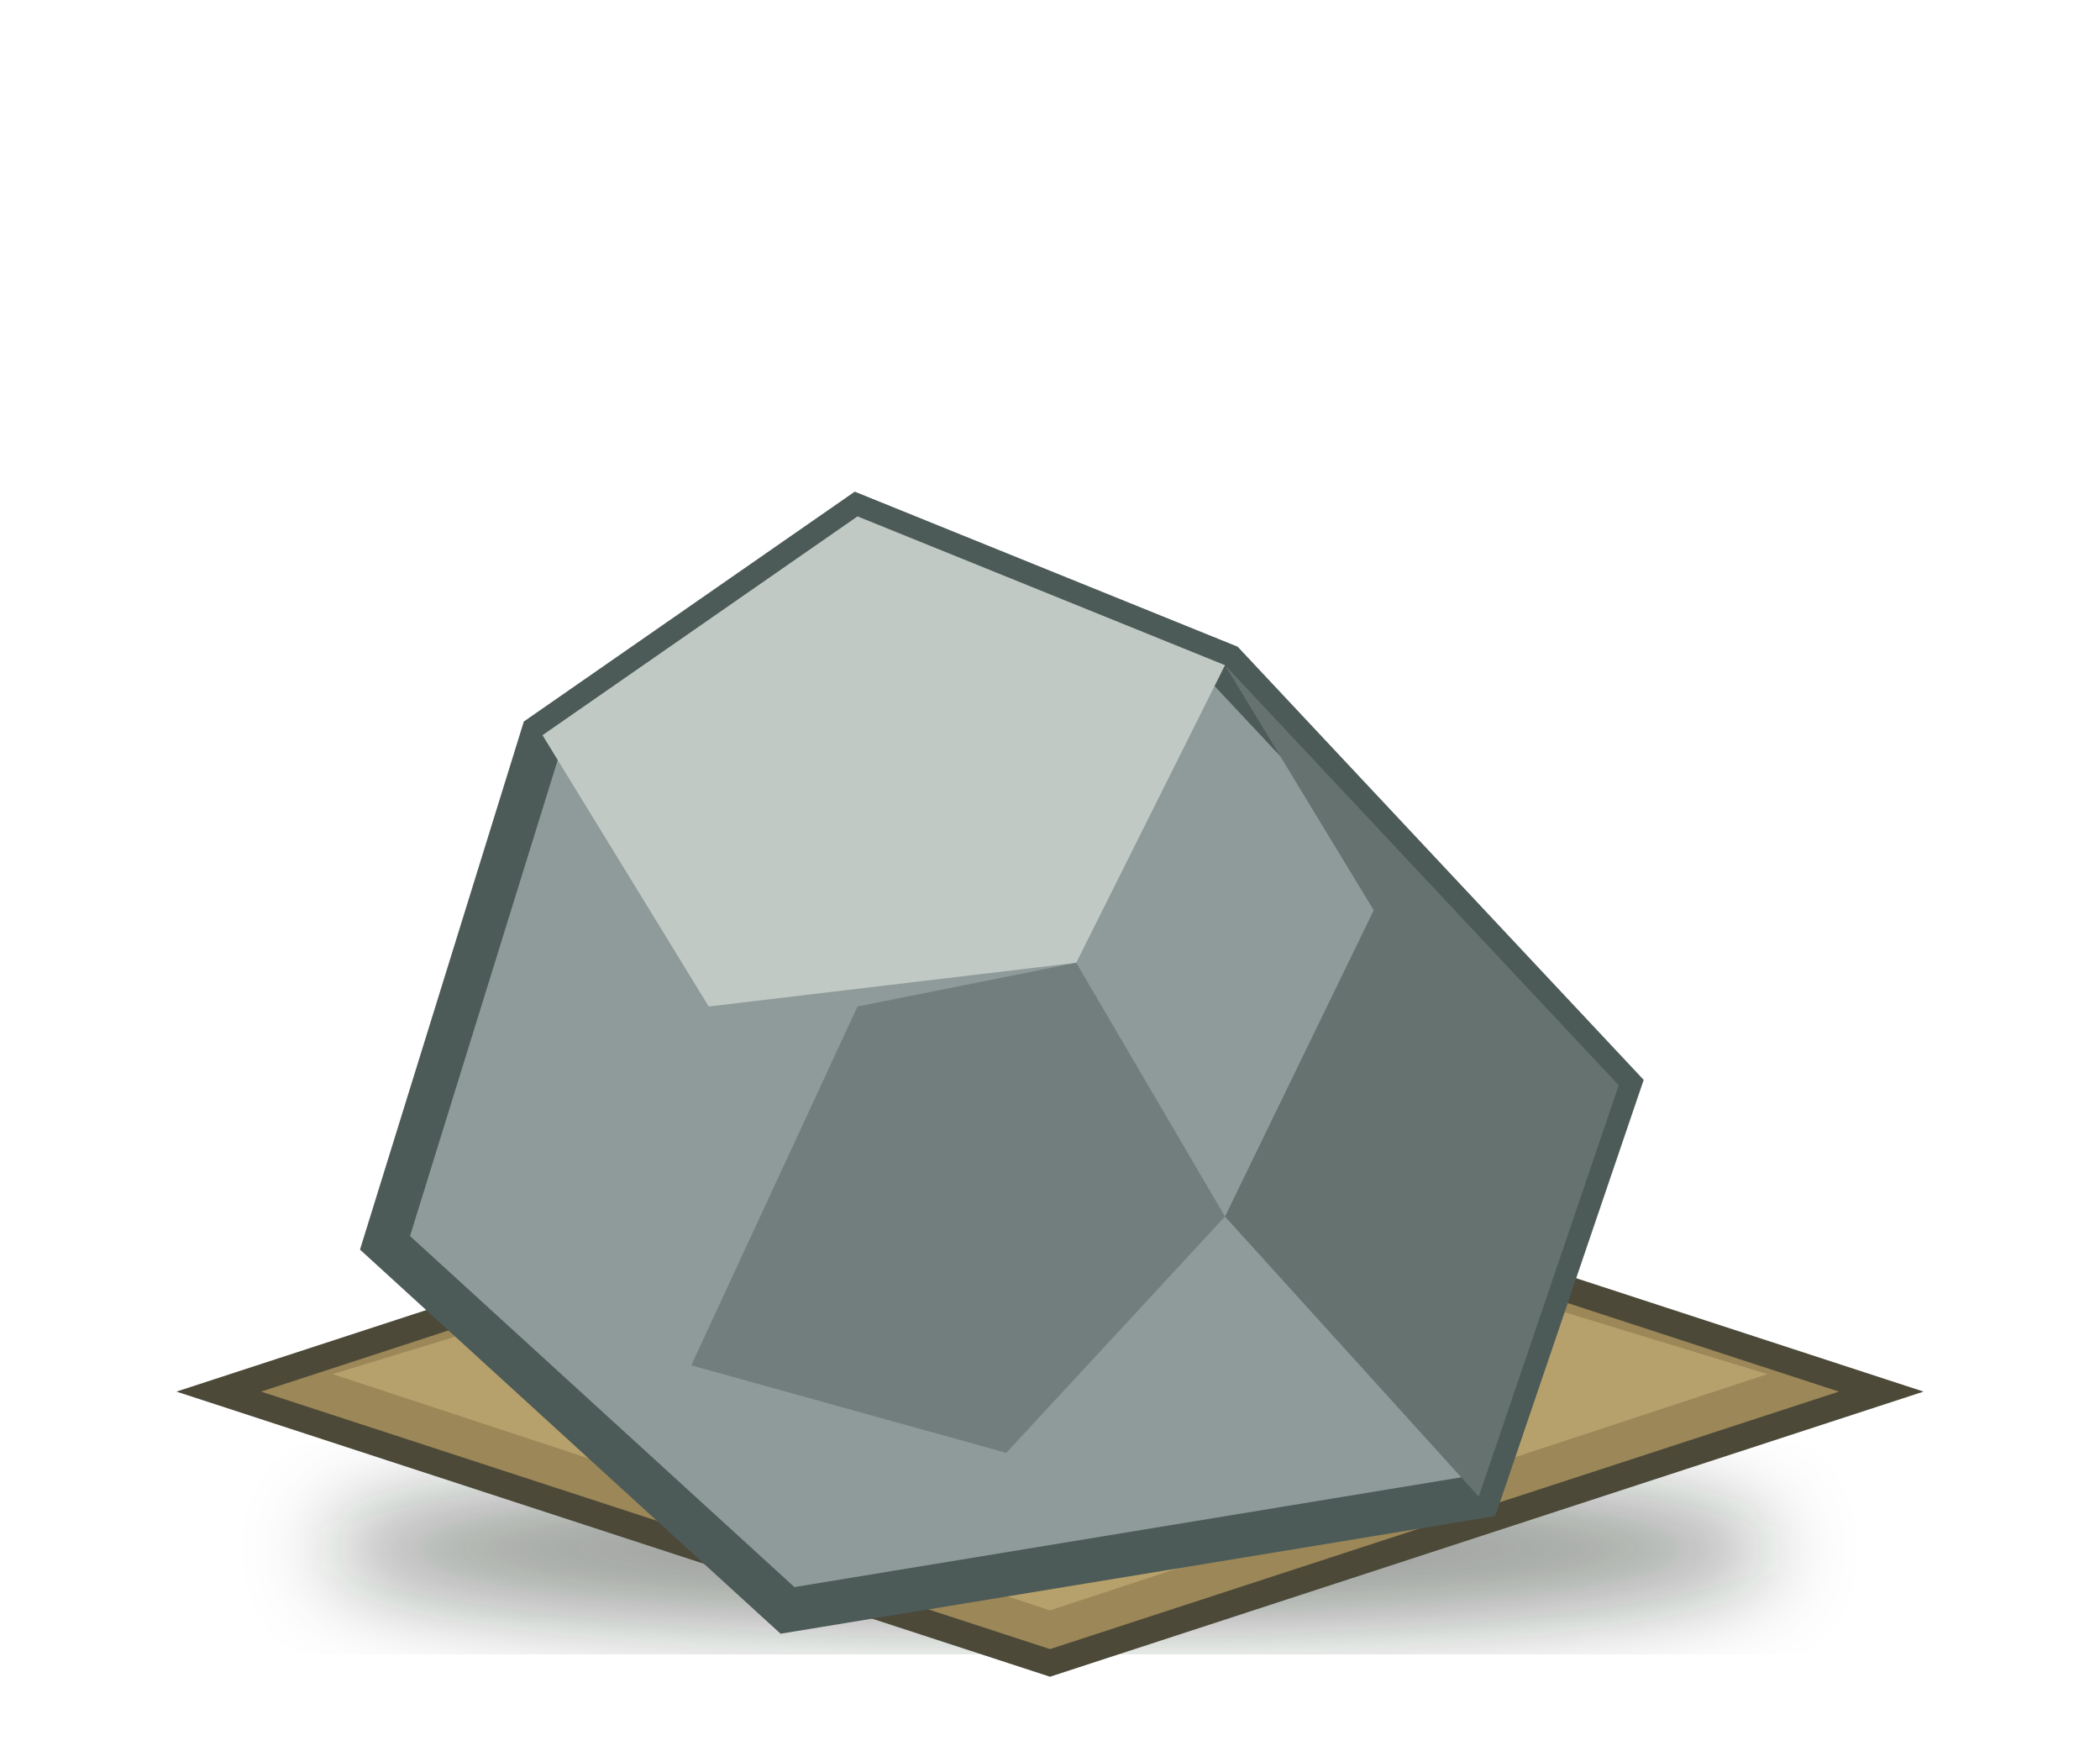
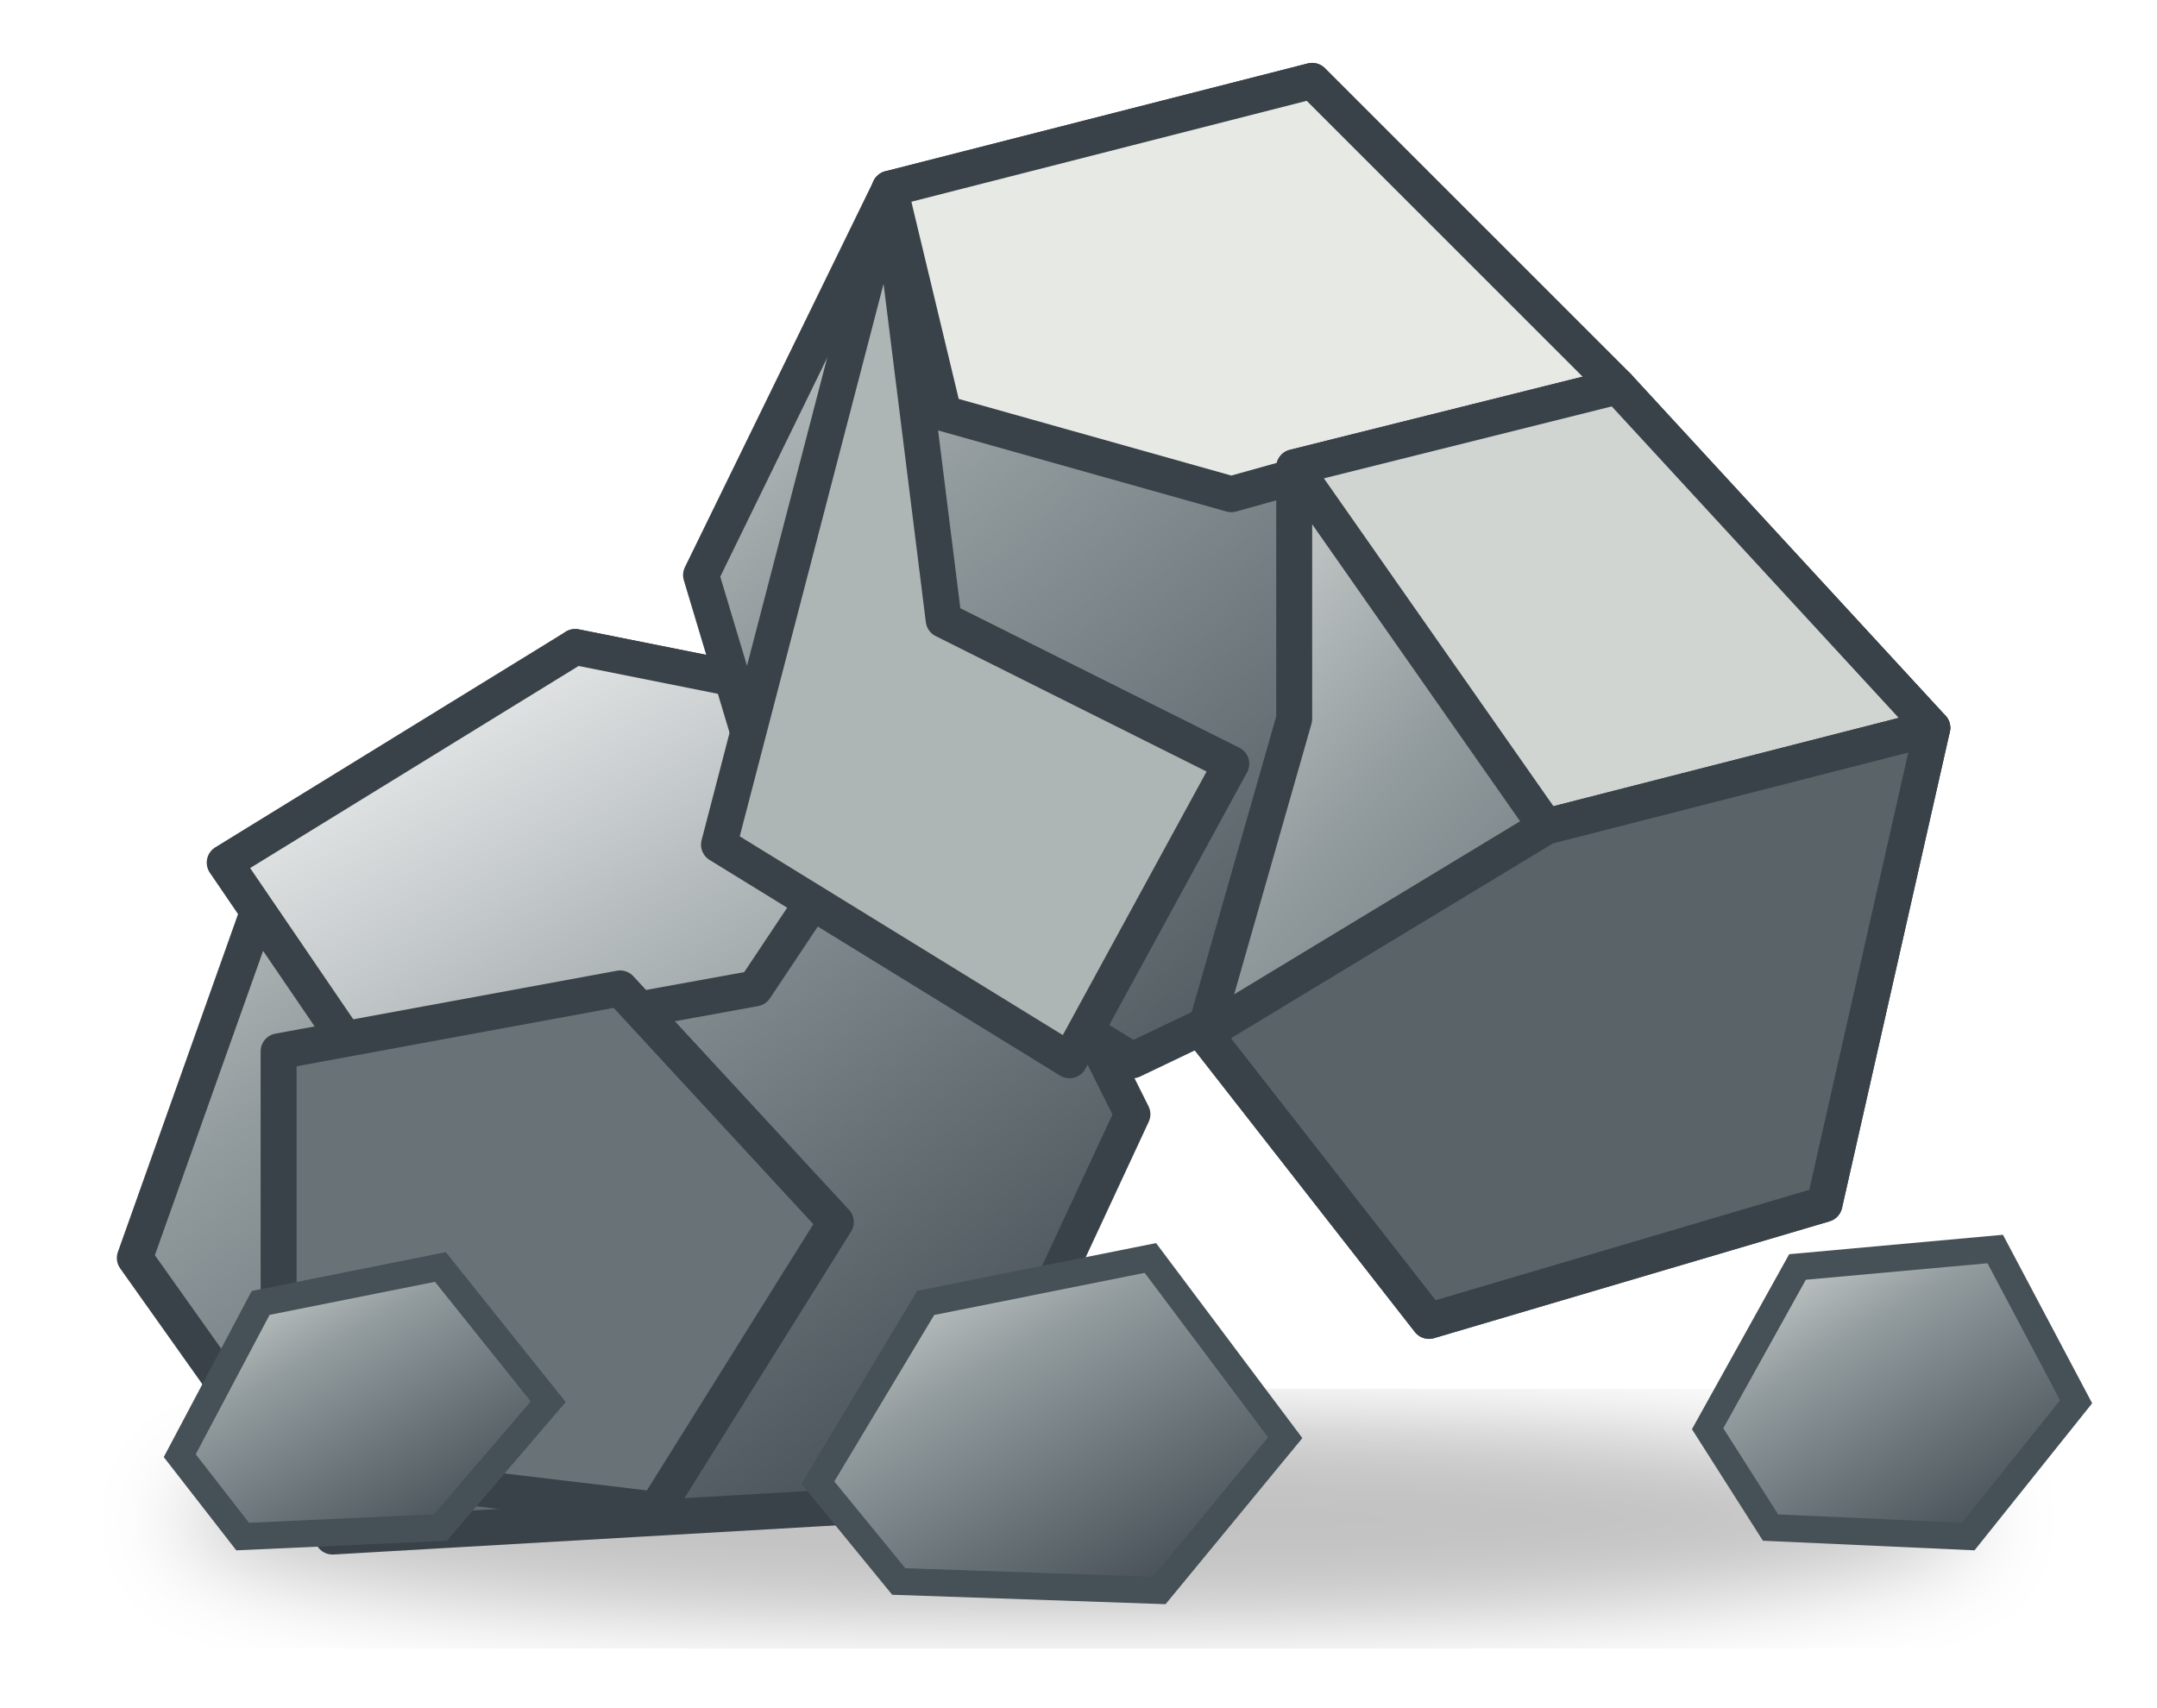
- <svg xmlns="http://www.w3.org/2000/svg" viewBox="0 0 240 200" role="img" aria-label="stone kaynağı">
+ <svg xmlns="http://www.w3.org/2000/svg" viewBox="0 0 240 190" role="img" aria-label="Taş kaynağı">
  <defs>
-     <filter id="s">
+     <linearGradient id="rock" x2=".8" y2="1">
+       <stop stop-color="#e1e3df" />
+       <stop offset=".38" stop-color="#929b9e" />
+       <stop offset="1" stop-color="#414b51" />
+     </linearGradient>
+     <linearGradient id="light" x2="1" y2="1">
+       <stop stop-color="#fff" />
+       <stop offset="1" stop-color="#879194" />
+     </linearGradient>
+     <filter id="shadow">
      <feGaussianBlur stdDeviation="5" />
    </filter>
  </defs>
-   <ellipse cx="120" cy="177" rx="83" ry="10" fill="#10170e" opacity=".4" filter="url(#s)" />
-   <path d="M25 159 120 190 215 159 120 128Z" fill="#9b8757" stroke="#4c4938" stroke-width="3" />
-   <path d="M38 157 120 184 202 157 120 132Z" fill="#b6a06b" />
-   <path d="m44 142 18-58 36-25 42 17 45 48-16 47-79 13Z" fill="#8f9a9a" stroke="#4c5a58" stroke-width="5" />
-   <path d="m62 84 36-25 42 17-17 34-42 5Z" fill="#c0c9c3" />
-   <path d="m98 115 25-5 17 29-25 27-36-10Z" fill="#727e7e" />
-   <path d="m140 76 45 48-16 47-29-32 17-35Z" fill="#657270" />
+   <ellipse cx="120" cy="169" rx="100" ry="12" fill="#000" opacity=".24" filter="url(#shadow)" />
+   <g stroke="#394248" stroke-width="4" stroke-linejoin="round">
+     <path d="m15 140 16-45 33-23 40 8 22 44-20 43-69 4Z" fill="url(#rock)" />
+     <path d="m25 96 39-24 40 8-20 30-44 8Z" fill="url(#light)" />
+     <path d="m31 117 38-7 24 26-20 32-42-5Z" fill="#687277" />
+     <path d="m78 64 21-43 47-12 34 34-8 53-46 22-39-24Z" fill="url(#rock)" />
+     <path d="m99 21 47-12 34 34-43 12-32-9Z" fill="#e7e9e5" />
+     <path d="m99 21 6 48 32 16-18 33-39-24Z" fill="#aeb6b5" />
+     <path d="m144 52 36-9 35 38-12 53-44 13-25-32 10-35Z" fill="url(#rock)" />
+     <path d="m180 43 35 38-43 11-28-40Z" fill="#d1d5d2" />
+     <path d="m172 92 43-11-12 53-44 13-25-32Z" fill="#596368" />
+   </g>
+   <g fill="url(#rock)" stroke="#465057" stroke-width="3">
+     <path d="m20 162 9-17 20-4 12 15-12 14-22 1Z" />
+     <path d="m91 165 12-20 25-5 15 20-14 17-29-1Z" />
+     <path d="m190 159 10-18 22-2 9 17-12 15-22-1Z" />
+   </g>
</svg>
